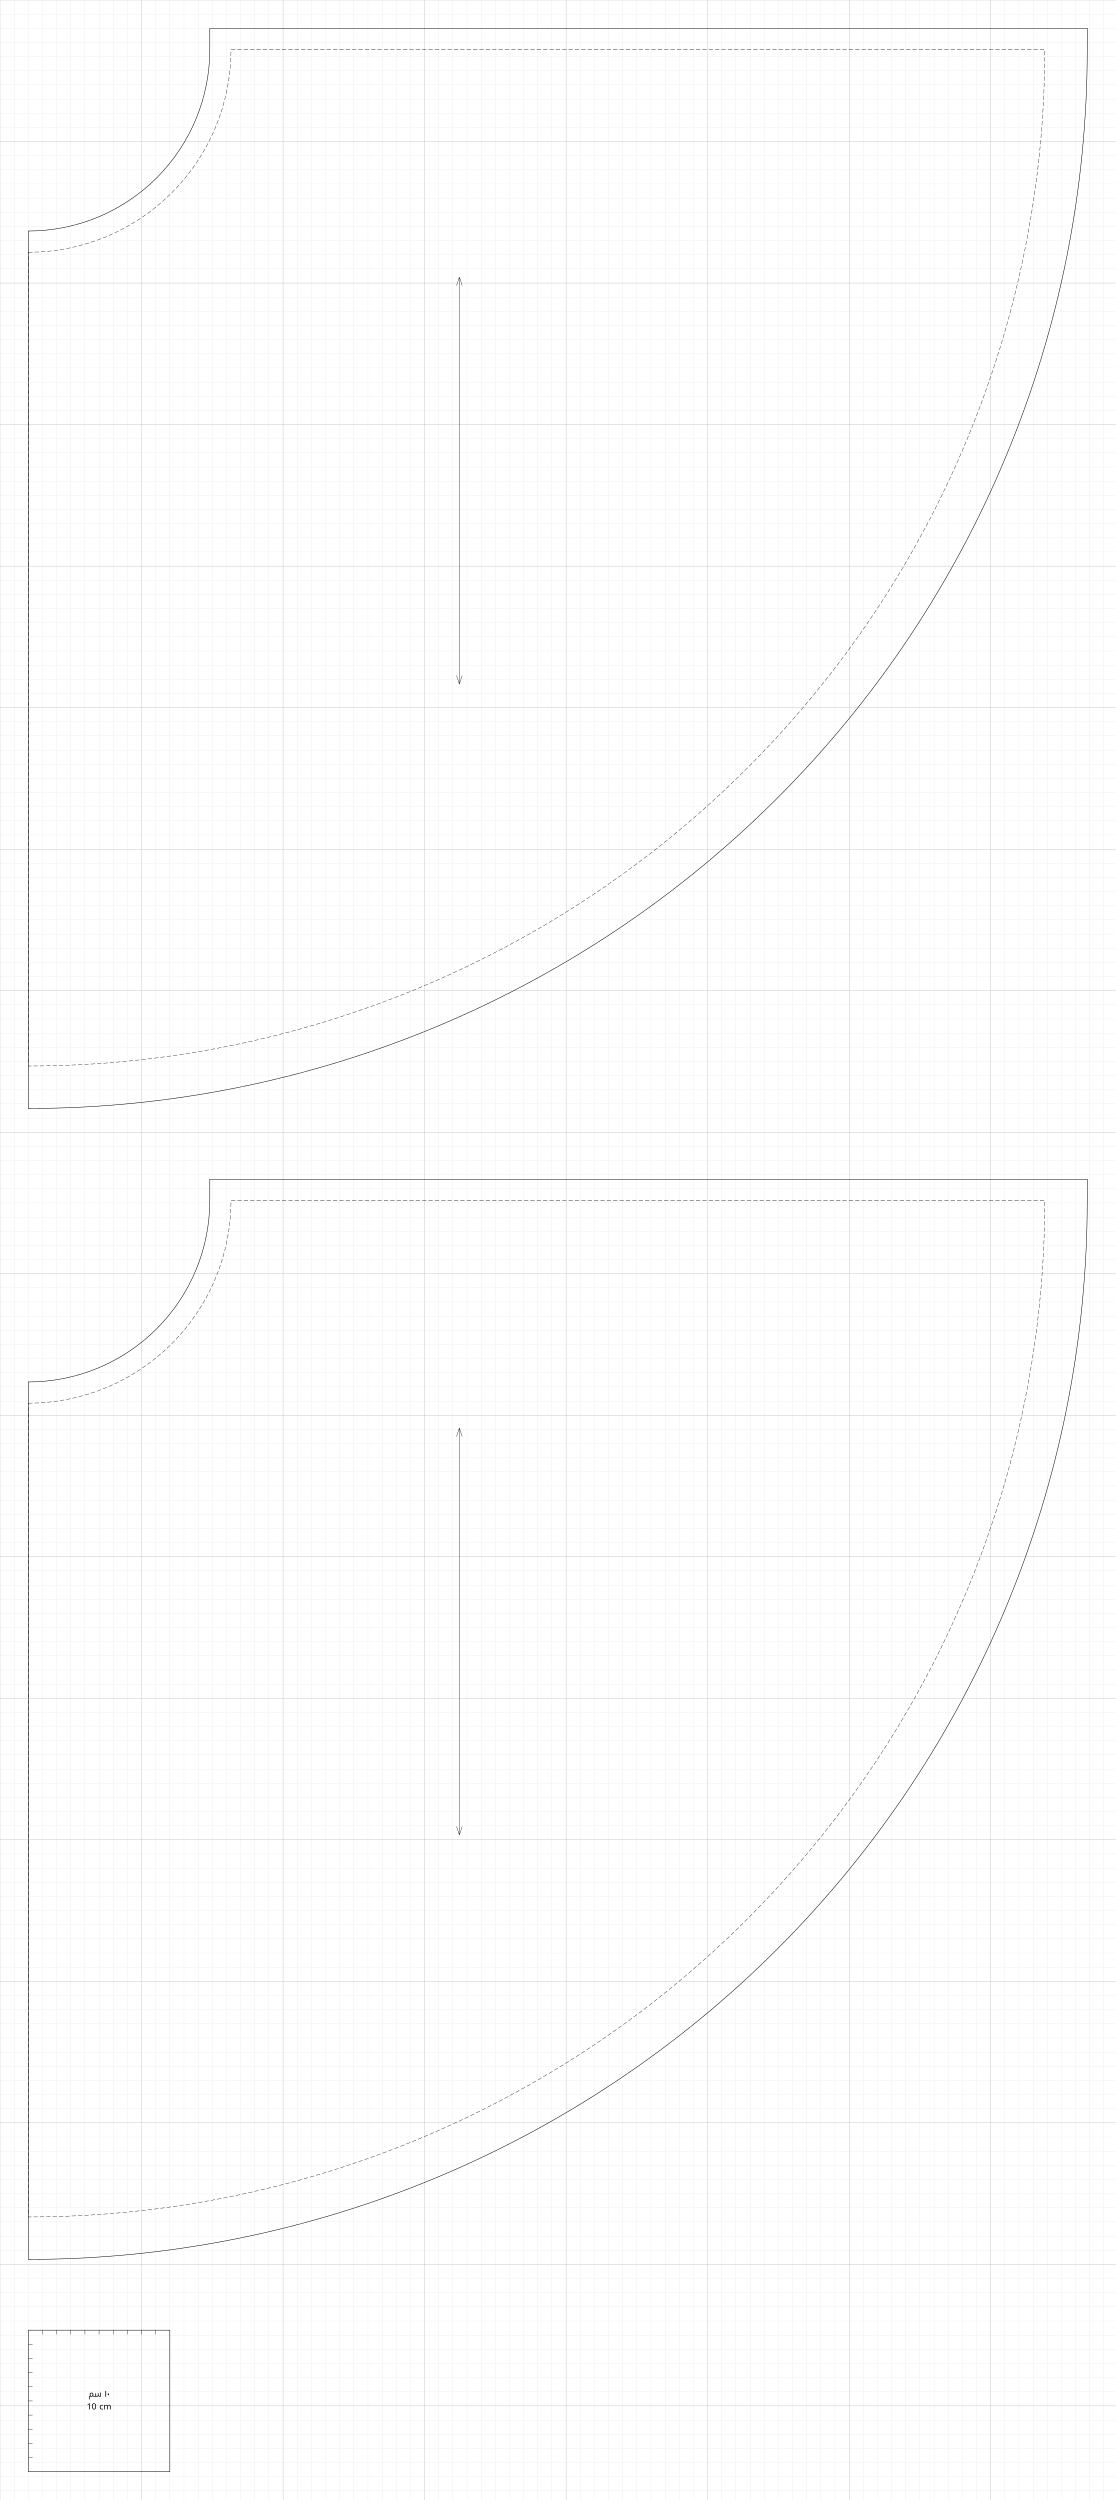
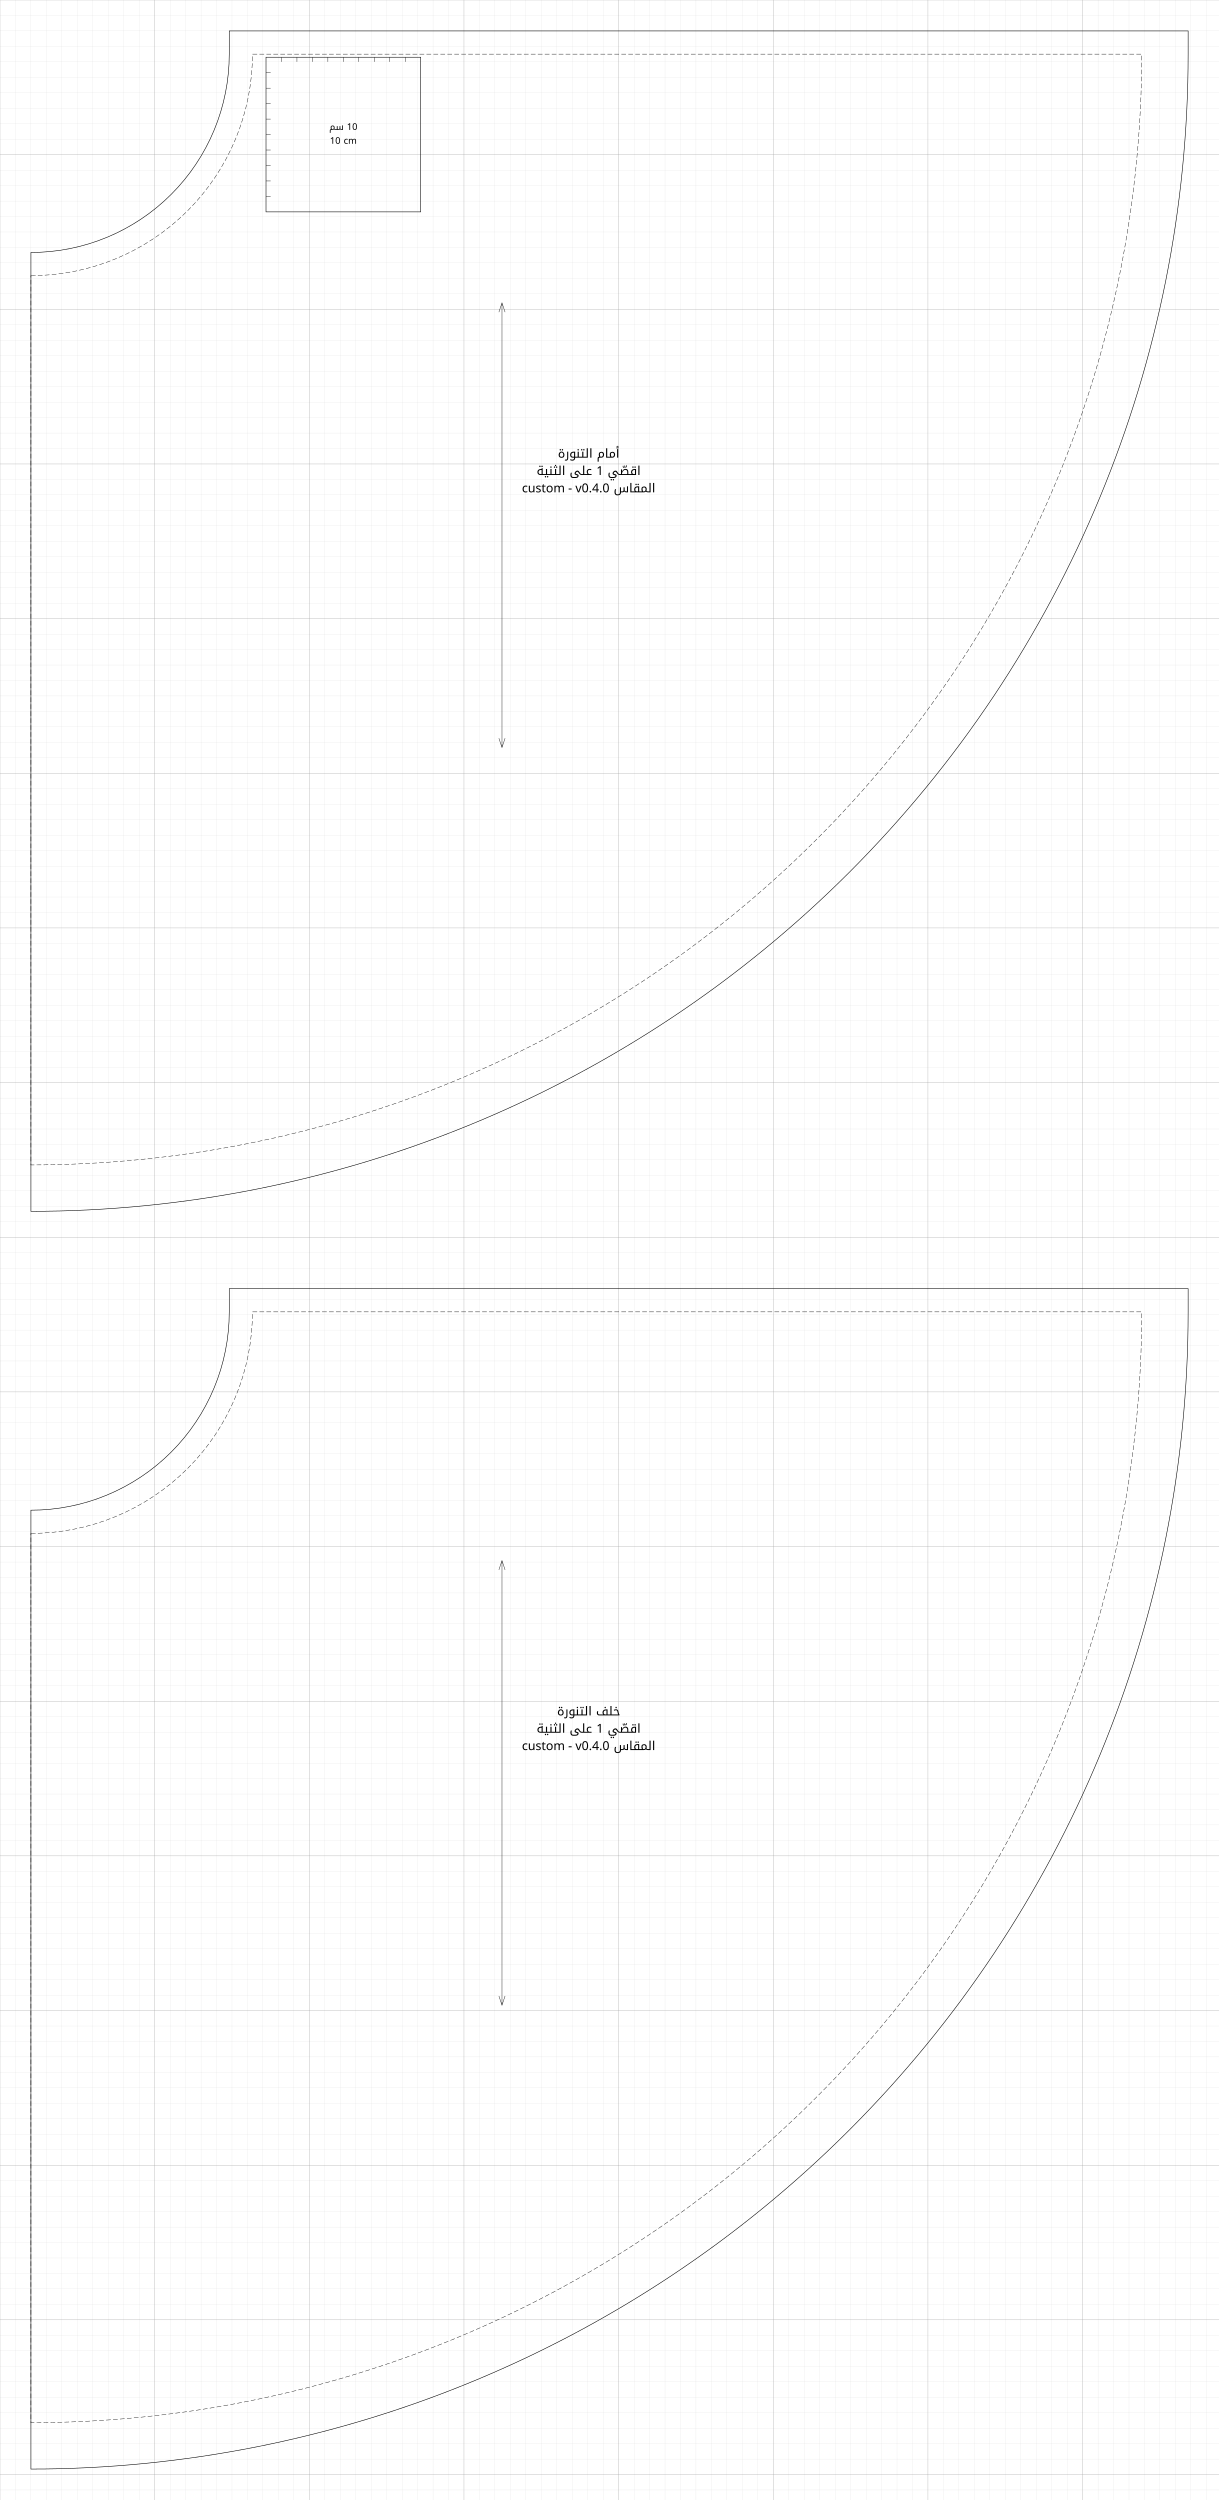
- <svg xmlns="http://www.w3.org/2000/svg" width="788.24mm" height="1766.48mm" viewBox="0 0 788.24 1766.48">
+ <svg xmlns="http://www.w3.org/2000/svg" width="788.24mm" height="1616.48mm" viewBox="0 0 788.24 1616.48">
  <g id="layer-grid">
-     <path id="grid-minor" d="M 10.00 0 V 1766.48 M 20.00 0 V 1766.48 M 30.00 0 V 1766.48 M 40.00 0 V 1766.48 M 50.00 0 V 1766.48 M 60.00 0 V 1766.48 M 70.00 0 V 1766.48 M 80.00 0 V 1766.48 M 90.00 0 V 1766.48 M 110.00 0 V 1766.48 M 120.00 0 V 1766.48 M 130.00 0 V 1766.48 M 140.00 0 V 1766.48 M 150.00 0 V 1766.48 M 160.00 0 V 1766.48 M 170.00 0 V 1766.48 M 180.00 0 V 1766.48 M 190.00 0 V 1766.48 M 210.00 0 V 1766.48 M 220.00 0 V 1766.48 M 230.00 0 V 1766.48 M 240.00 0 V 1766.48 M 250.00 0 V 1766.48 M 260.00 0 V 1766.48 M 270.00 0 V 1766.48 M 280.00 0 V 1766.48 M 290.00 0 V 1766.48 M 310.00 0 V 1766.48 M 320.00 0 V 1766.48 M 330.00 0 V 1766.48 M 340.00 0 V 1766.48 M 350.00 0 V 1766.48 M 360.00 0 V 1766.48 M 370.00 0 V 1766.48 M 380.00 0 V 1766.48 M 390.00 0 V 1766.48 M 410.00 0 V 1766.48 M 420.00 0 V 1766.48 M 430.00 0 V 1766.48 M 440.00 0 V 1766.48 M 450.00 0 V 1766.48 M 460.00 0 V 1766.48 M 470.00 0 V 1766.48 M 480.00 0 V 1766.48 M 490.00 0 V 1766.48 M 510.00 0 V 1766.48 M 520.00 0 V 1766.48 M 530.00 0 V 1766.48 M 540.00 0 V 1766.48 M 550.00 0 V 1766.48 M 560.00 0 V 1766.48 M 570.00 0 V 1766.48 M 580.00 0 V 1766.48 M 590.00 0 V 1766.48 M 610.00 0 V 1766.48 M 620.00 0 V 1766.48 M 630.00 0 V 1766.48 M 640.00 0 V 1766.48 M 650.00 0 V 1766.48 M 660.00 0 V 1766.48 M 670.00 0 V 1766.48 M 680.00 0 V 1766.48 M 690.00 0 V 1766.48 M 710.00 0 V 1766.48 M 720.00 0 V 1766.48 M 730.00 0 V 1766.48 M 740.00 0 V 1766.48 M 750.00 0 V 1766.48 M 760.00 0 V 1766.48 M 770.00 0 V 1766.48 M 780.00 0 V 1766.48 M 0 10.00 H 788.24 M 0 20.00 H 788.24 M 0 30.00 H 788.24 M 0 40.00 H 788.24 M 0 50.00 H 788.24 M 0 60.00 H 788.24 M 0 70.00 H 788.24 M 0 80.00 H 788.24 M 0 90.00 H 788.24 M 0 110.00 H 788.24 M 0 120.00 H 788.24 M 0 130.00 H 788.24 M 0 140.00 H 788.24 M 0 150.00 H 788.24 M 0 160.00 H 788.24 M 0 170.00 H 788.24 M 0 180.00 H 788.24 M 0 190.00 H 788.24 M 0 210.00 H 788.24 M 0 220.00 H 788.24 M 0 230.00 H 788.24 M 0 240.00 H 788.24 M 0 250.00 H 788.24 M 0 260.00 H 788.24 M 0 270.00 H 788.24 M 0 280.00 H 788.24 M 0 290.00 H 788.24 M 0 310.00 H 788.24 M 0 320.00 H 788.24 M 0 330.00 H 788.24 M 0 340.00 H 788.24 M 0 350.00 H 788.24 M 0 360.00 H 788.24 M 0 370.00 H 788.24 M 0 380.00 H 788.24 M 0 390.00 H 788.24 M 0 410.00 H 788.24 M 0 420.00 H 788.24 M 0 430.00 H 788.24 M 0 440.00 H 788.24 M 0 450.00 H 788.24 M 0 460.00 H 788.24 M 0 470.00 H 788.24 M 0 480.00 H 788.24 M 0 490.00 H 788.24 M 0 510.00 H 788.24 M 0 520.00 H 788.24 M 0 530.00 H 788.24 M 0 540.00 H 788.24 M 0 550.00 H 788.24 M 0 560.00 H 788.24 M 0 570.00 H 788.24 M 0 580.00 H 788.24 M 0 590.00 H 788.24 M 0 610.00 H 788.24 M 0 620.00 H 788.24 M 0 630.00 H 788.24 M 0 640.00 H 788.24 M 0 650.00 H 788.24 M 0 660.00 H 788.24 M 0 670.00 H 788.24 M 0 680.00 H 788.24 M 0 690.00 H 788.24 M 0 710.00 H 788.24 M 0 720.00 H 788.24 M 0 730.00 H 788.24 M 0 740.00 H 788.24 M 0 750.00 H 788.24 M 0 760.00 H 788.24 M 0 770.00 H 788.24 M 0 780.00 H 788.24 M 0 790.00 H 788.24 M 0 810.00 H 788.24 M 0 820.00 H 788.24 M 0 830.00 H 788.24 M 0 840.00 H 788.24 M 0 850.00 H 788.24 M 0 860.00 H 788.24 M 0 870.00 H 788.24 M 0 880.00 H 788.24 M 0 890.00 H 788.24 M 0 910.00 H 788.24 M 0 920.00 H 788.24 M 0 930.00 H 788.24 M 0 940.00 H 788.24 M 0 950.00 H 788.24 M 0 960.00 H 788.24 M 0 970.00 H 788.24 M 0 980.00 H 788.24 M 0 990.00 H 788.24 M 0 1010.00 H 788.24 M 0 1020.00 H 788.24 M 0 1030.00 H 788.24 M 0 1040.00 H 788.24 M 0 1050.00 H 788.24 M 0 1060.00 H 788.24 M 0 1070.00 H 788.24 M 0 1080.00 H 788.24 M 0 1090.00 H 788.24 M 0 1110.00 H 788.24 M 0 1120.00 H 788.24 M 0 1130.00 H 788.24 M 0 1140.00 H 788.24 M 0 1150.00 H 788.24 M 0 1160.00 H 788.24 M 0 1170.00 H 788.24 M 0 1180.00 H 788.24 M 0 1190.00 H 788.24 M 0 1210.00 H 788.24 M 0 1220.00 H 788.24 M 0 1230.00 H 788.24 M 0 1240.00 H 788.24 M 0 1250.00 H 788.24 M 0 1260.00 H 788.24 M 0 1270.00 H 788.24 M 0 1280.00 H 788.24 M 0 1290.00 H 788.24 M 0 1310.00 H 788.24 M 0 1320.00 H 788.24 M 0 1330.00 H 788.24 M 0 1340.00 H 788.24 M 0 1350.00 H 788.24 M 0 1360.00 H 788.24 M 0 1370.00 H 788.24 M 0 1380.00 H 788.24 M 0 1390.00 H 788.24 M 0 1410.00 H 788.24 M 0 1420.00 H 788.24 M 0 1430.00 H 788.24 M 0 1440.00 H 788.24 M 0 1450.00 H 788.24 M 0 1460.00 H 788.24 M 0 1470.00 H 788.24 M 0 1480.00 H 788.24 M 0 1490.00 H 788.24 M 0 1510.00 H 788.24 M 0 1520.00 H 788.24 M 0 1530.00 H 788.24 M 0 1540.00 H 788.24 M 0 1550.00 H 788.24 M 0 1560.00 H 788.24 M 0 1570.00 H 788.24 M 0 1580.00 H 788.24 M 0 1590.00 H 788.24 M 0 1610.00 H 788.24 M 0 1620.00 H 788.24 M 0 1630.00 H 788.24 M 0 1640.00 H 788.24 M 0 1650.00 H 788.24 M 0 1660.00 H 788.24 M 0 1670.00 H 788.24 M 0 1680.00 H 788.24 M 0 1690.00 H 788.24 M 0 1710.00 H 788.24 M 0 1720.00 H 788.24 M 0 1730.00 H 788.24 M 0 1740.00 H 788.24 M 0 1750.00 H 788.24 M 0 1760.00 H 788.24" fill="none" stroke="#d0d0d0" stroke-width="0.1" />
-     <path id="grid-major" d="M 0.00 0 V 1766.48 M 100.00 0 V 1766.48 M 200.00 0 V 1766.48 M 300.00 0 V 1766.48 M 400.00 0 V 1766.48 M 500.00 0 V 1766.48 M 600.00 0 V 1766.48 M 700.00 0 V 1766.48 M 0 0.00 H 788.24 M 0 100.00 H 788.24 M 0 200.00 H 788.24 M 0 300.00 H 788.24 M 0 400.00 H 788.24 M 0 500.00 H 788.24 M 0 600.00 H 788.24 M 0 700.00 H 788.24 M 0 800.00 H 788.24 M 0 900.00 H 788.24 M 0 1000.00 H 788.24 M 0 1100.00 H 788.24 M 0 1200.00 H 788.24 M 0 1300.00 H 788.24 M 0 1400.00 H 788.24 M 0 1500.00 H 788.24 M 0 1600.00 H 788.24 M 0 1700.00 H 788.24" fill="none" stroke="#a0a0a0" stroke-width="0.2" />
+     <path id="grid-minor" d="M 10.00 0 V 1616.48 M 20.00 0 V 1616.48 M 30.00 0 V 1616.48 M 40.00 0 V 1616.48 M 50.00 0 V 1616.48 M 60.00 0 V 1616.48 M 70.00 0 V 1616.48 M 80.00 0 V 1616.48 M 90.00 0 V 1616.48 M 110.00 0 V 1616.48 M 120.00 0 V 1616.48 M 130.00 0 V 1616.48 M 140.00 0 V 1616.48 M 150.00 0 V 1616.48 M 160.00 0 V 1616.48 M 170.00 0 V 1616.48 M 180.00 0 V 1616.48 M 190.00 0 V 1616.48 M 210.00 0 V 1616.48 M 220.00 0 V 1616.48 M 230.00 0 V 1616.48 M 240.00 0 V 1616.48 M 250.00 0 V 1616.48 M 260.00 0 V 1616.48 M 270.00 0 V 1616.48 M 280.00 0 V 1616.48 M 290.00 0 V 1616.48 M 310.00 0 V 1616.48 M 320.00 0 V 1616.48 M 330.00 0 V 1616.48 M 340.00 0 V 1616.48 M 350.00 0 V 1616.48 M 360.00 0 V 1616.48 M 370.00 0 V 1616.48 M 380.00 0 V 1616.48 M 390.00 0 V 1616.48 M 410.00 0 V 1616.48 M 420.00 0 V 1616.48 M 430.00 0 V 1616.48 M 440.00 0 V 1616.48 M 450.00 0 V 1616.48 M 460.00 0 V 1616.48 M 470.00 0 V 1616.48 M 480.00 0 V 1616.48 M 490.00 0 V 1616.48 M 510.00 0 V 1616.48 M 520.00 0 V 1616.48 M 530.00 0 V 1616.48 M 540.00 0 V 1616.48 M 550.00 0 V 1616.48 M 560.00 0 V 1616.48 M 570.00 0 V 1616.48 M 580.00 0 V 1616.48 M 590.00 0 V 1616.48 M 610.00 0 V 1616.48 M 620.00 0 V 1616.48 M 630.00 0 V 1616.48 M 640.00 0 V 1616.48 M 650.00 0 V 1616.48 M 660.00 0 V 1616.48 M 670.00 0 V 1616.48 M 680.00 0 V 1616.48 M 690.00 0 V 1616.48 M 710.00 0 V 1616.48 M 720.00 0 V 1616.48 M 730.00 0 V 1616.48 M 740.00 0 V 1616.48 M 750.00 0 V 1616.48 M 760.00 0 V 1616.48 M 770.00 0 V 1616.48 M 780.00 0 V 1616.48 M 0 10.00 H 788.24 M 0 20.00 H 788.24 M 0 30.00 H 788.24 M 0 40.00 H 788.24 M 0 50.00 H 788.24 M 0 60.00 H 788.24 M 0 70.00 H 788.24 M 0 80.00 H 788.24 M 0 90.00 H 788.24 M 0 110.00 H 788.24 M 0 120.00 H 788.24 M 0 130.00 H 788.24 M 0 140.00 H 788.24 M 0 150.00 H 788.24 M 0 160.00 H 788.24 M 0 170.00 H 788.24 M 0 180.00 H 788.24 M 0 190.00 H 788.24 M 0 210.00 H 788.24 M 0 220.00 H 788.24 M 0 230.00 H 788.24 M 0 240.00 H 788.24 M 0 250.00 H 788.24 M 0 260.00 H 788.24 M 0 270.00 H 788.24 M 0 280.00 H 788.24 M 0 290.00 H 788.24 M 0 310.00 H 788.24 M 0 320.00 H 788.24 M 0 330.00 H 788.24 M 0 340.00 H 788.24 M 0 350.00 H 788.24 M 0 360.00 H 788.24 M 0 370.00 H 788.24 M 0 380.00 H 788.24 M 0 390.00 H 788.24 M 0 410.00 H 788.24 M 0 420.00 H 788.24 M 0 430.00 H 788.24 M 0 440.00 H 788.24 M 0 450.00 H 788.24 M 0 460.00 H 788.24 M 0 470.00 H 788.24 M 0 480.00 H 788.24 M 0 490.00 H 788.24 M 0 510.00 H 788.24 M 0 520.00 H 788.24 M 0 530.00 H 788.24 M 0 540.00 H 788.24 M 0 550.00 H 788.24 M 0 560.00 H 788.24 M 0 570.00 H 788.24 M 0 580.00 H 788.24 M 0 590.00 H 788.24 M 0 610.00 H 788.24 M 0 620.00 H 788.24 M 0 630.00 H 788.24 M 0 640.00 H 788.24 M 0 650.00 H 788.24 M 0 660.00 H 788.24 M 0 670.00 H 788.24 M 0 680.00 H 788.24 M 0 690.00 H 788.24 M 0 710.00 H 788.24 M 0 720.00 H 788.24 M 0 730.00 H 788.24 M 0 740.00 H 788.24 M 0 750.00 H 788.24 M 0 760.00 H 788.24 M 0 770.00 H 788.24 M 0 780.00 H 788.24 M 0 790.00 H 788.24 M 0 810.00 H 788.24 M 0 820.00 H 788.24 M 0 830.00 H 788.24 M 0 840.00 H 788.24 M 0 850.00 H 788.24 M 0 860.00 H 788.24 M 0 870.00 H 788.24 M 0 880.00 H 788.24 M 0 890.00 H 788.24 M 0 910.00 H 788.24 M 0 920.00 H 788.24 M 0 930.00 H 788.24 M 0 940.00 H 788.24 M 0 950.00 H 788.24 M 0 960.00 H 788.24 M 0 970.00 H 788.24 M 0 980.00 H 788.24 M 0 990.00 H 788.24 M 0 1010.00 H 788.24 M 0 1020.00 H 788.24 M 0 1030.00 H 788.24 M 0 1040.00 H 788.24 M 0 1050.00 H 788.24 M 0 1060.00 H 788.24 M 0 1070.00 H 788.24 M 0 1080.00 H 788.24 M 0 1090.00 H 788.24 M 0 1110.00 H 788.24 M 0 1120.00 H 788.24 M 0 1130.00 H 788.24 M 0 1140.00 H 788.24 M 0 1150.00 H 788.24 M 0 1160.00 H 788.24 M 0 1170.00 H 788.24 M 0 1180.00 H 788.24 M 0 1190.00 H 788.24 M 0 1210.00 H 788.24 M 0 1220.00 H 788.24 M 0 1230.00 H 788.24 M 0 1240.00 H 788.24 M 0 1250.00 H 788.24 M 0 1260.00 H 788.24 M 0 1270.00 H 788.24 M 0 1280.00 H 788.24 M 0 1290.00 H 788.24 M 0 1310.00 H 788.24 M 0 1320.00 H 788.24 M 0 1330.00 H 788.24 M 0 1340.00 H 788.24 M 0 1350.00 H 788.24 M 0 1360.00 H 788.24 M 0 1370.00 H 788.24 M 0 1380.00 H 788.24 M 0 1390.00 H 788.24 M 0 1410.00 H 788.24 M 0 1420.00 H 788.24 M 0 1430.00 H 788.24 M 0 1440.00 H 788.24 M 0 1450.00 H 788.24 M 0 1460.00 H 788.24 M 0 1470.00 H 788.24 M 0 1480.00 H 788.24 M 0 1490.00 H 788.24 M 0 1510.00 H 788.24 M 0 1520.00 H 788.24 M 0 1530.00 H 788.24 M 0 1540.00 H 788.24 M 0 1550.00 H 788.24 M 0 1560.00 H 788.24 M 0 1570.00 H 788.24 M 0 1580.00 H 788.24 M 0 1590.00 H 788.24 M 0 1610.00 H 788.24" fill="none" stroke="#d0d0d0" stroke-width="0.1" />
+     <path id="grid-major" d="M 0.00 0 V 1616.48 M 100.00 0 V 1616.48 M 200.00 0 V 1616.48 M 300.00 0 V 1616.48 M 400.00 0 V 1616.48 M 500.00 0 V 1616.48 M 600.00 0 V 1616.48 M 700.00 0 V 1616.48 M 0 0.00 H 788.24 M 0 100.00 H 788.24 M 0 200.00 H 788.24 M 0 300.00 H 788.24 M 0 400.00 H 788.24 M 0 500.00 H 788.24 M 0 600.00 H 788.24 M 0 700.00 H 788.24 M 0 800.00 H 788.24 M 0 900.00 H 788.24 M 0 1000.00 H 788.24 M 0 1100.00 H 788.24 M 0 1200.00 H 788.24 M 0 1300.00 H 788.24 M 0 1400.00 H 788.24 M 0 1500.00 H 788.24 M 0 1600.00 H 788.24" fill="none" stroke="#a0a0a0" stroke-width="0.2" />
  </g>
  <g id="layer-cut">
    <path id="piece-skirt-front-cut" d="M 20.00 163.24 C 24.37 163.24 28.36 163.04 32.68 162.61 C 36.99 162.18 40.91 161.60 45.13 160.75 C 49.36 159.91 53.18 158.95 57.30 157.70 C 61.41 156.45 65.11 155.12 69.08 153.48 C 73.04 151.84 76.60 150.16 80.39 148.13 C 84.18 146.11 87.56 144.09 91.15 141.69 C 94.74 139.30 97.92 136.95 101.27 134.20 C 104.63 131.45 107.59 128.77 110.68 125.68 C 113.77 122.59 116.45 119.63 119.20 116.27 C 121.95 112.92 124.30 109.74 126.69 106.15 C 129.09 102.56 131.11 99.18 133.13 95.39 C 135.16 91.60 136.84 88.04 138.48 84.08 C 140.12 80.11 141.45 76.41 142.70 72.30 C 143.95 68.18 144.91 64.36 145.75 60.13 C 146.60 55.91 147.18 51.99 147.61 47.68 C 148.04 43.36 148.24 39.37 148.24 35.00 L 148.24 20.00 L 163.24 20.00 L 738.24 20.00 L 768.24 20.00 L 768.24 35.00 C 768.24 47.28 767.93 59.90 767.32 72.10 C 766.71 84.31 765.78 96.84 764.58 108.95 C 763.38 121.07 761.83 133.49 760.04 145.49 C 758.25 157.49 756.10 169.79 753.73 181.66 C 751.36 193.52 748.62 205.67 745.67 217.38 C 742.73 229.10 739.40 241.08 735.90 252.62 C 732.39 264.15 728.49 275.94 724.42 287.29 C 720.36 298.63 715.89 310.21 711.28 321.34 C 706.67 332.47 701.65 343.82 696.50 354.71 C 691.35 365.60 685.77 376.70 680.09 387.34 C 674.41 397.98 668.29 408.80 662.09 419.16 C 655.89 429.53 649.24 440.06 642.53 450.12 C 635.81 460.19 628.63 470.41 621.42 480.16 C 614.20 489.91 606.50 499.79 598.79 509.20 C 591.08 518.62 582.87 528.14 574.67 537.20 C 566.47 546.26 557.77 555.40 549.09 564.09 C 540.40 572.77 531.26 581.47 522.20 589.67 C 513.14 597.87 503.62 606.08 494.20 613.79 C 484.79 621.50 474.91 629.20 465.16 636.42 C 455.41 643.63 445.19 650.81 435.12 657.53 C 425.06 664.24 414.53 670.89 404.16 677.09 C 393.80 683.29 382.98 689.41 372.34 695.09 C 361.70 700.77 350.60 706.35 339.71 711.50 C 328.82 716.65 317.47 721.67 306.34 726.28 C 295.21 730.89 283.63 735.36 272.29 739.42 C 260.94 743.49 249.15 747.39 237.62 750.90 C 226.08 754.40 214.10 757.73 202.38 760.67 C 190.67 763.62 178.52 766.36 166.66 768.73 C 154.79 771.10 142.49 773.25 130.49 775.04 C 118.49 776.83 106.07 778.38 93.95 779.58 C 81.84 780.78 69.31 781.71 57.10 782.32 C 44.90 782.93 32.28 783.24 20.00 783.24 L 20.00 753.24 L 20.00 178.24 L 20.00 163.24 Z" fill="none" stroke="#000000" stroke-width="0.35" />
    <path id="piece-skirt-back-cut" d="M 20.00 976.48 C 24.37 976.48 28.36 976.28 32.68 975.85 C 36.99 975.42 40.91 974.84 45.13 973.99 C 49.36 973.15 53.18 972.19 57.30 970.94 C 61.41 969.69 65.11 968.36 69.08 966.72 C 73.04 965.07 76.60 963.39 80.39 961.37 C 84.18 959.35 87.56 957.32 91.15 954.93 C 94.74 952.54 97.92 950.19 101.27 947.44 C 104.63 944.69 107.59 942.01 110.68 938.92 C 113.77 935.83 116.45 932.87 119.20 929.51 C 121.95 926.16 124.30 922.98 126.69 919.39 C 129.09 915.80 131.11 912.42 133.13 908.63 C 135.16 904.84 136.84 901.28 138.48 897.31 C 140.12 893.35 141.45 889.65 142.70 885.54 C 143.95 881.42 144.91 877.60 145.75 873.37 C 146.60 869.15 147.18 865.23 147.61 860.91 C 148.04 856.60 148.24 852.61 148.24 848.24 L 148.24 833.24 L 163.24 833.24 L 738.24 833.24 L 768.24 833.24 L 768.24 848.24 C 768.24 860.52 767.93 873.14 767.32 885.34 C 766.71 897.55 765.78 910.08 764.58 922.19 C 763.38 934.31 761.83 946.73 760.04 958.73 C 758.25 970.73 756.10 983.03 753.73 994.90 C 751.36 1006.76 748.62 1018.91 745.67 1030.62 C 742.73 1042.34 739.40 1054.32 735.90 1065.85 C 732.39 1077.39 728.49 1089.18 724.42 1100.53 C 720.36 1111.87 715.89 1123.45 711.28 1134.58 C 706.67 1145.71 701.65 1157.06 696.50 1167.95 C 691.35 1178.84 685.77 1189.94 680.09 1200.58 C 674.41 1211.22 668.29 1222.04 662.09 1232.40 C 655.89 1242.76 649.24 1253.30 642.53 1263.36 C 635.81 1273.43 628.63 1283.64 621.42 1293.40 C 614.20 1303.15 606.50 1313.03 598.79 1322.44 C 591.08 1331.86 582.87 1341.38 574.67 1350.44 C 566.47 1359.50 557.77 1368.64 549.09 1377.32 C 540.40 1386.01 531.26 1394.71 522.20 1402.91 C 513.14 1411.11 503.62 1419.31 494.20 1427.03 C 484.79 1434.74 474.91 1442.44 465.16 1449.66 C 455.41 1456.87 445.19 1464.05 435.12 1470.77 C 425.06 1477.48 414.53 1484.13 404.16 1490.33 C 393.80 1496.53 382.98 1502.65 372.34 1508.33 C 361.70 1514.01 350.60 1519.59 339.71 1524.74 C 328.82 1529.88 317.47 1534.91 306.34 1539.52 C 295.21 1544.13 283.63 1548.60 272.29 1552.66 C 260.94 1556.73 249.15 1560.63 237.62 1564.14 C 226.08 1567.64 214.10 1570.97 202.38 1573.91 C 190.67 1576.86 178.52 1579.60 166.66 1581.97 C 154.79 1584.34 142.49 1586.49 130.49 1588.28 C 118.49 1590.07 106.07 1591.61 93.95 1592.82 C 81.84 1594.02 69.31 1594.95 57.10 1595.56 C 44.90 1596.16 32.28 1596.48 20.00 1596.48 L 20.00 1566.48 L 20.00 991.48 L 20.00 976.48 Z" fill="none" stroke="#000000" stroke-width="0.35" />
  </g>
  <g id="layer-stitch">
    <path id="piece-skirt-front-stitch" d="M 20.00 178.24 C 57.99 178.24 94.42 163.15 121.29 136.29 C 148.15 109.42 163.24 72.99 163.24 35.00 L 738.24 35.00 C 738.24 225.49 662.57 408.18 527.87 542.87 C 393.18 677.57 210.49 753.24 20.00 753.24 L 20.00 178.24 Z" fill="none" stroke="#000000" stroke-width="0.25" stroke-dasharray="3 1.5" />
    <path id="piece-skirt-back-stitch" d="M 20.00 991.48 C 57.99 991.48 94.42 976.39 121.29 949.53 C 148.15 922.66 163.24 886.23 163.24 848.24 L 738.24 848.24 C 738.24 1038.73 662.57 1221.42 527.87 1356.11 C 393.18 1490.81 210.49 1566.48 20.00 1566.48 L 20.00 991.48 Z" fill="none" stroke="#000000" stroke-width="0.25" stroke-dasharray="3 1.5" />
  </g>
  <g id="layer-notches">

</g>
  <g id="layer-grain">
    <path id="piece-skirt-front-grain" d="M 324.58 195.83 L 324.58 483.33 M 322.58 477.33 L 324.58 483.33 L 326.58 477.33 M 326.58 201.83 L 324.58 195.83 L 322.58 201.83" fill="none" stroke="#000000" stroke-width="0.25" />
    <path id="piece-skirt-back-grain" d="M 324.58 1009.07 L 324.58 1296.57 M 322.58 1290.57 L 324.58 1296.57 L 326.58 1290.57 M 326.58 1015.07 L 324.58 1009.07 L 322.58 1015.07" fill="none" stroke="#000000" stroke-width="0.25" />
  </g>
  <g id="layer-darts">

</g>
  <g id="layer-labels">
- 
- </g>
+     <text id="piece-skirt-front-label-name" x="380.62" y="295.94" font-family="&quot;IBM Plex Sans Arabic&quot;, &quot;Noto Kufi Arabic&quot;, &quot;Geeza Pro&quot;, &quot;Segoe UI&quot;, Tahoma, sans-serif" font-size="8.00" direction="rtl" unicode-bidi="plaintext" text-anchor="middle">أمام التنورة</text>
+     <text id="piece-skirt-front-label-cut" x="380.62" y="307.14" font-family="&quot;IBM Plex Sans Arabic&quot;, &quot;Noto Kufi Arabic&quot;, &quot;Geeza Pro&quot;, &quot;Segoe UI&quot;, Tahoma, sans-serif" font-size="8.00" direction="rtl" unicode-bidi="plaintext" text-anchor="middle">اقصّي 1 على الثنية</text>
+     <text id="piece-skirt-front-label-size" x="380.62" y="318.34" font-family="&quot;IBM Plex Sans Arabic&quot;, &quot;Noto Kufi Arabic&quot;, &quot;Geeza Pro&quot;, &quot;Segoe UI&quot;, Tahoma, sans-serif" font-size="8.00" direction="rtl" unicode-bidi="plaintext" text-anchor="middle">المقاس custom - v0.4.0</text>
+     <text id="piece-skirt-back-label-name" x="380.62" y="1109.18" font-family="&quot;IBM Plex Sans Arabic&quot;, &quot;Noto Kufi Arabic&quot;, &quot;Geeza Pro&quot;, &quot;Segoe UI&quot;, Tahoma, sans-serif" font-size="8.00" direction="rtl" unicode-bidi="plaintext" text-anchor="middle">خلف التنورة</text>
+     <text id="piece-skirt-back-label-cut" x="380.62" y="1120.38" font-family="&quot;IBM Plex Sans Arabic&quot;, &quot;Noto Kufi Arabic&quot;, &quot;Geeza Pro&quot;, &quot;Segoe UI&quot;, Tahoma, sans-serif" font-size="8.00" direction="rtl" unicode-bidi="plaintext" text-anchor="middle">اقصّي 1 على الثنية</text>
+     <text id="piece-skirt-back-label-size" x="380.62" y="1131.58" font-family="&quot;IBM Plex Sans Arabic&quot;, &quot;Noto Kufi Arabic&quot;, &quot;Geeza Pro&quot;, &quot;Segoe UI&quot;, Tahoma, sans-serif" font-size="8.00" direction="rtl" unicode-bidi="plaintext" text-anchor="middle">المقاس custom - v0.4.0</text>
+   </g>
  <g id="layer-scale">
-     <rect id="scale-square" x="20.00" y="1646.48" width="100.00" height="100.00" fill="none" stroke="#000000" stroke-width="0.35" />
-     <path id="scale-ticks" d="M 30.00 1646.48 v 3.00 M 20.00 1656.48 h 3.00 M 40.00 1646.48 v 3.00 M 20.00 1666.48 h 3.00 M 50.00 1646.48 v 3.00 M 20.00 1676.48 h 3.00 M 60.00 1646.48 v 3.00 M 20.00 1686.48 h 3.00 M 70.00 1646.48 v 3.00 M 20.00 1696.48 h 3.00 M 80.00 1646.48 v 3.00 M 20.00 1706.48 h 3.00 M 90.00 1646.48 v 3.00 M 20.00 1716.48 h 3.00 M 100.00 1646.48 v 3.00 M 20.00 1726.48 h 3.00 M 110.00 1646.48 v 3.00 M 20.00 1736.48 h 3.00" fill="none" stroke="#000000" stroke-width="0.25" />
-     <text id="scale-caption-ar" x="70.00" y="1693.48" font-family="&quot;IBM Plex Sans Arabic&quot;, &quot;Noto Kufi Arabic&quot;, &quot;Geeza Pro&quot;, &quot;Segoe UI&quot;, Tahoma, sans-serif" font-size="6.00" direction="rtl" unicode-bidi="plaintext" text-anchor="middle">١٠ سم</text>
-     <text id="scale-caption-en" x="70.00" y="1702.48" font-family="&quot;IBM Plex Sans Arabic&quot;, &quot;Noto Kufi Arabic&quot;, &quot;Geeza Pro&quot;, &quot;Segoe UI&quot;, Tahoma, sans-serif" font-size="6.00" direction="ltr" unicode-bidi="plaintext" text-anchor="middle">10 cm</text>
+     <rect id="piece-skirt-front-scale-square" x="172.00" y="37.00" width="100.00" height="100.00" fill="none" stroke="#000000" stroke-width="0.35" />
+     <path id="piece-skirt-front-scale-ticks" d="M 182.00 37.00 v 3.00 M 172.00 47.00 h 3.00 M 192.00 37.00 v 3.00 M 172.00 57.00 h 3.00 M 202.00 37.00 v 3.00 M 172.00 67.00 h 3.00 M 212.00 37.00 v 3.00 M 172.00 77.00 h 3.00 M 222.00 37.00 v 3.00 M 172.00 87.00 h 3.00 M 232.00 37.00 v 3.00 M 172.00 97.00 h 3.00 M 242.00 37.00 v 3.00 M 172.00 107.00 h 3.00 M 252.00 37.00 v 3.00 M 172.00 117.00 h 3.00 M 262.00 37.00 v 3.00 M 172.00 127.00 h 3.00" fill="none" stroke="#000000" stroke-width="0.25" />
+     <text id="piece-skirt-front-scale-caption-ar" x="222.00" y="84.00" font-family="&quot;IBM Plex Sans Arabic&quot;, &quot;Noto Kufi Arabic&quot;, &quot;Geeza Pro&quot;, &quot;Segoe UI&quot;, Tahoma, sans-serif" font-size="6.00" direction="rtl" unicode-bidi="plaintext" text-anchor="middle">10 سم</text>
+     <text id="piece-skirt-front-scale-caption-en" x="222.00" y="93.00" font-family="&quot;IBM Plex Sans Arabic&quot;, &quot;Noto Kufi Arabic&quot;, &quot;Geeza Pro&quot;, &quot;Segoe UI&quot;, Tahoma, sans-serif" font-size="6.00" direction="ltr" unicode-bidi="plaintext" text-anchor="middle">10 cm</text>
  </g>
</svg>
